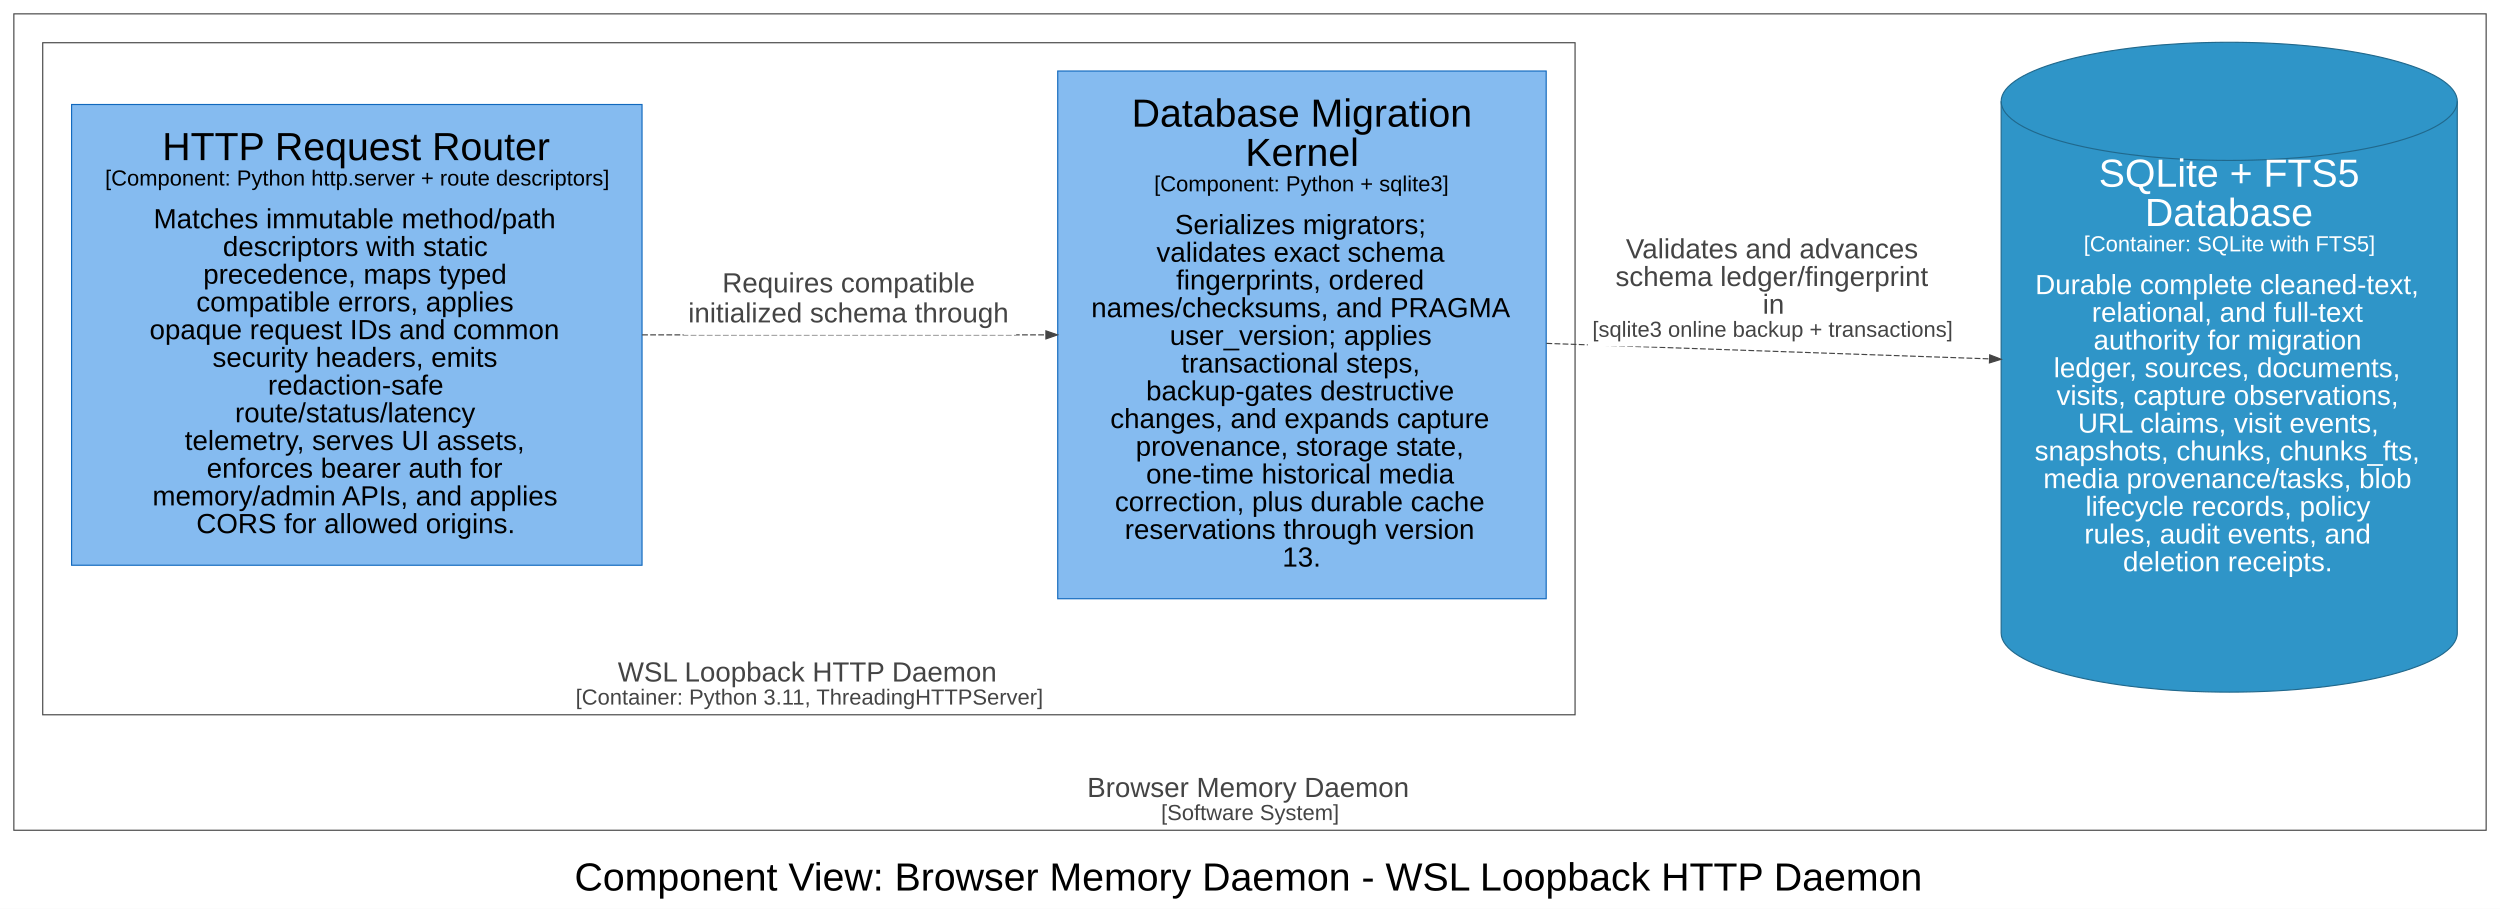
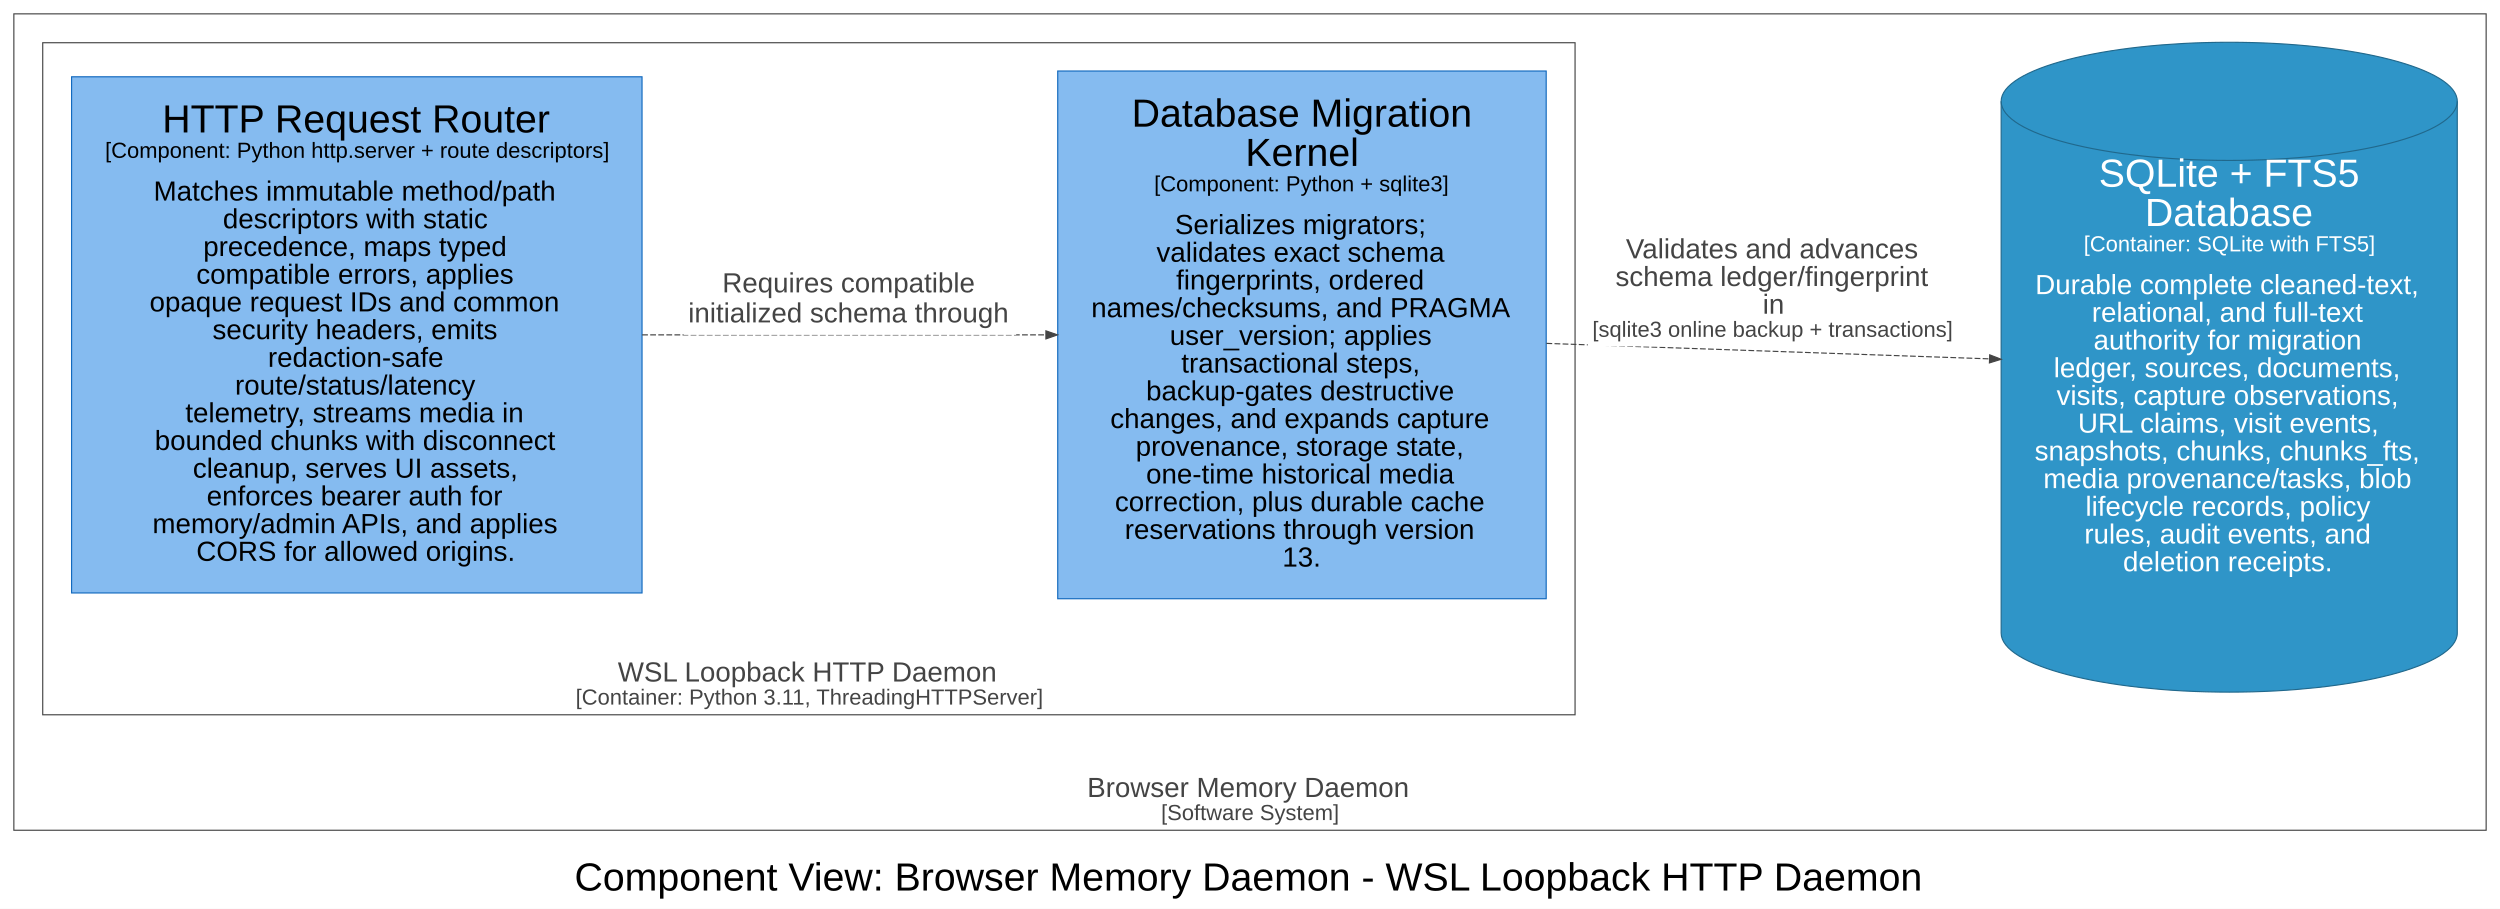
<svg xmlns="http://www.w3.org/2000/svg" width="2165pt" height="787pt" viewBox="0.00 0.00 2165.00 787.00">
  <g id="graph0" class="graph" transform="scale(1 1) rotate(0) translate(4 783)">
    <polygon fill="white" stroke="transparent" points="-4,4 -4,-783 2161,-783 2161,4 -4,4" />
    <text text-anchor="start" x="493.5" y="-11.8" font-family="Arial" font-size="34.00">Component View: Browser Memory Daemon - WSL Loopback HTTP Daemon</text>
    <g id="clust1" class="cluster">
      <polygon fill="none" stroke="#444444" points="8,-64 8,-771 2149,-771 2149,-64 8,-64" />
      <text text-anchor="start" x="937.5" y="-92.8" font-family="Arial" font-size="24.00" fill="#444444">Browser Memory Daemon</text>
      <text text-anchor="start" x="1001.5" y="-72.8" font-family="Arial" font-size="19.00" fill="#444444">[Software System]</text>
    </g>
    <g id="clust2" class="cluster">
      <polygon fill="none" stroke="#444444" points="33,-164 33,-746 1360,-746 1360,-164 33,-164" />
      <text text-anchor="start" x="531" y="-192.8" font-family="Arial" font-size="24.00" fill="#444444">WSL Loopback HTTP Daemon</text>
      <text text-anchor="start" x="494.5" y="-172.8" font-family="Arial" font-size="19.00" fill="#444444">[Container: Python 3.11, ThreadingHTTPServer]</text>
    </g>
    <g id="23" class="node">
-       <polygon fill="#85bbf0" stroke="#1168bd" points="552,-692.5 58,-692.5 58,-293.5 552,-293.5 552,-692.5" />
-       <text text-anchor="start" x="136.5" y="-644.3" font-family="Arial" font-size="34.00" fill="#000000">HTTP Request Router</text>
-       <text text-anchor="start" x="87" y="-622.3" font-family="Arial" font-size="19.00" fill="#000000">[Component: Python http.server + route descriptors]</text>
-       <text text-anchor="start" x="129" y="-585.3" font-family="Arial" font-size="24.00" fill="#000000">Matches immutable method/path</text>
-       <text text-anchor="start" x="189" y="-561.3" font-family="Arial" font-size="24.00" fill="#000000">descriptors with static</text>
-       <text text-anchor="start" x="172" y="-537.3" font-family="Arial" font-size="24.00" fill="#000000">precedence, maps typed</text>
-       <text text-anchor="start" x="166" y="-513.3" font-family="Arial" font-size="24.00" fill="#000000">compatible errors, applies</text>
-       <text text-anchor="start" x="125.5" y="-489.3" font-family="Arial" font-size="24.00" fill="#000000">opaque request IDs and common</text>
-       <text text-anchor="start" x="180" y="-465.3" font-family="Arial" font-size="24.00" fill="#000000">security headers, emits</text>
-       <text text-anchor="start" x="228" y="-441.3" font-family="Arial" font-size="24.00" fill="#000000">redaction-safe</text>
-       <text text-anchor="start" x="199.5" y="-417.3" font-family="Arial" font-size="24.00" fill="#000000">route/status/latency</text>
-       <text text-anchor="start" x="156" y="-393.3" font-family="Arial" font-size="24.00" fill="#000000">telemetry, serves UI assets,</text>
-       <text text-anchor="start" x="175" y="-369.3" font-family="Arial" font-size="24.00" fill="#000000">enforces bearer auth for</text>
-       <text text-anchor="start" x="128" y="-345.3" font-family="Arial" font-size="24.00" fill="#000000">memory/admin APIs, and applies</text>
-       <text text-anchor="start" x="166" y="-321.3" font-family="Arial" font-size="24.00" fill="#000000">CORS for allowed origins.</text>
+       <polygon fill="#85bbf0" stroke="#1168bd" points="552,-716.5 58,-716.5 58,-269.5 552,-269.5 552,-716.5" />
+       <text text-anchor="start" x="136.5" y="-668.3" font-family="Arial" font-size="34.00" fill="#000000">HTTP Request Router</text>
+       <text text-anchor="start" x="87" y="-646.3" font-family="Arial" font-size="19.00" fill="#000000">[Component: Python http.server + route descriptors]</text>
+       <text text-anchor="start" x="129" y="-609.3" font-family="Arial" font-size="24.00" fill="#000000">Matches immutable method/path</text>
+       <text text-anchor="start" x="189" y="-585.3" font-family="Arial" font-size="24.00" fill="#000000">descriptors with static</text>
+       <text text-anchor="start" x="172" y="-561.3" font-family="Arial" font-size="24.00" fill="#000000">precedence, maps typed</text>
+       <text text-anchor="start" x="166" y="-537.3" font-family="Arial" font-size="24.00" fill="#000000">compatible errors, applies</text>
+       <text text-anchor="start" x="125.5" y="-513.3" font-family="Arial" font-size="24.00" fill="#000000">opaque request IDs and common</text>
+       <text text-anchor="start" x="180" y="-489.3" font-family="Arial" font-size="24.00" fill="#000000">security headers, emits</text>
+       <text text-anchor="start" x="228" y="-465.3" font-family="Arial" font-size="24.00" fill="#000000">redaction-safe</text>
+       <text text-anchor="start" x="199.5" y="-441.3" font-family="Arial" font-size="24.00" fill="#000000">route/status/latency</text>
+       <text text-anchor="start" x="156.5" y="-417.3" font-family="Arial" font-size="24.00" fill="#000000">telemetry, streams media in</text>
+       <text text-anchor="start" x="130" y="-393.3" font-family="Arial" font-size="24.00" fill="#000000">bounded chunks with disconnect</text>
+       <text text-anchor="start" x="163" y="-369.3" font-family="Arial" font-size="24.00" fill="#000000">cleanup, serves UI assets,</text>
+       <text text-anchor="start" x="175" y="-345.3" font-family="Arial" font-size="24.00" fill="#000000">enforces bearer auth for</text>
+       <text text-anchor="start" x="128" y="-321.3" font-family="Arial" font-size="24.00" fill="#000000">memory/admin APIs, and applies</text>
+       <text text-anchor="start" x="166" y="-297.3" font-family="Arial" font-size="24.00" fill="#000000">CORS for allowed origins.</text>
    </g>
    <g id="24" class="node">
      <polygon fill="#85bbf0" stroke="#1168bd" points="1335,-721.5 912,-721.5 912,-264.5 1335,-264.5 1335,-721.5" />
      <text text-anchor="start" x="976" y="-673.3" font-family="Arial" font-size="34.00" fill="#000000">Database Migration</text>
      <text text-anchor="start" x="1074.5" y="-639.3" font-family="Arial" font-size="34.00" fill="#000000">Kernel</text>
      <text text-anchor="start" x="995.5" y="-617.3" font-family="Arial" font-size="19.00" fill="#000000">[Component: Python + sqlite3]</text>
      <text text-anchor="start" x="1013.5" y="-580.3" font-family="Arial" font-size="24.00" fill="#000000">Serializes migrators;</text>
      <text text-anchor="start" x="997.5" y="-556.3" font-family="Arial" font-size="24.00" fill="#000000">validates exact schema</text>
      <text text-anchor="start" x="1014.5" y="-532.3" font-family="Arial" font-size="24.00" fill="#000000">fingerprints, ordered</text>
      <text text-anchor="start" x="941" y="-508.3" font-family="Arial" font-size="24.00" fill="#000000">names/checksums, and PRAGMA</text>
      <text text-anchor="start" x="1009" y="-484.3" font-family="Arial" font-size="24.00" fill="#000000">user_version; applies</text>
      <text text-anchor="start" x="1019" y="-460.3" font-family="Arial" font-size="24.00" fill="#000000">transactional steps,</text>
      <text text-anchor="start" x="988.5" y="-436.3" font-family="Arial" font-size="24.00" fill="#000000">backup-gates destructive</text>
      <text text-anchor="start" x="957.5" y="-412.3" font-family="Arial" font-size="24.00" fill="#000000">changes, and expands capture</text>
      <text text-anchor="start" x="979.5" y="-388.3" font-family="Arial" font-size="24.00" fill="#000000">provenance, storage state,</text>
      <text text-anchor="start" x="988.5" y="-364.3" font-family="Arial" font-size="24.00" fill="#000000">one-time historical media</text>
      <text text-anchor="start" x="961.5" y="-340.3" font-family="Arial" font-size="24.00" fill="#000000">correction, plus durable cache</text>
      <text text-anchor="start" x="970" y="-316.3" font-family="Arial" font-size="24.00" fill="#000000">reservations through version</text>
      <text text-anchor="start" x="1106.5" y="-292.3" font-family="Arial" font-size="24.00" fill="#000000">13.</text>
    </g>
    <g id="114" class="edge">
      <path fill="none" stroke="#444444" stroke-dasharray="5,2" d="M552.08,-493C663.3,-493 793.69,-493 901.71,-493" />
      <polygon fill="#444444" stroke="#444444" points="901.76,-496.5 911.76,-493 901.76,-489.5 901.76,-496.5" />
      <polygon fill="white" stroke="transparent" points="588,-493 588,-553 876,-553 876,-493 588,-493" />
      <text text-anchor="start" x="621.5" y="-529.8" font-family="Arial" font-size="24.00" fill="#444444">Requires compatible</text>
      <text text-anchor="start" x="592" y="-503.8" font-family="Arial" font-size="24.00" fill="#444444">initialized schema through</text>
    </g>
    <g id="47" class="node">
      <path fill="#2f95c8" stroke="#20688c" d="M2124,-695.22C2124,-723.44 2035.48,-746.38 1926.5,-746.38 1817.52,-746.38 1729,-723.44 1729,-695.22 1729,-695.22 1729,-234.78 1729,-234.78 1729,-206.56 1817.52,-183.62 1926.5,-183.62 2035.48,-183.62 2124,-206.56 2124,-234.78 2124,-234.78 2124,-695.22 2124,-695.22" />
      <path fill="none" stroke="#20688c" d="M2124,-695.22C2124,-666.99 2035.48,-644.06 1926.5,-644.06 1817.52,-644.06 1729,-666.99 1729,-695.22" />
      <text text-anchor="start" x="1813.5" y="-621.3" font-family="Arial" font-size="34.00" fill="#ffffff">SQLite + FTS5</text>
      <text text-anchor="start" x="1853.5" y="-587.3" font-family="Arial" font-size="34.00" fill="#ffffff">Database</text>
      <text text-anchor="start" x="1800.5" y="-565.3" font-family="Arial" font-size="19.00" fill="#ffffff">[Container: SQLite with FTS5]</text>
      <text text-anchor="start" x="1758.5" y="-528.3" font-family="Arial" font-size="24.00" fill="#ffffff">Durable complete cleaned-text,</text>
      <text text-anchor="start" x="1807.5" y="-504.3" font-family="Arial" font-size="24.00" fill="#ffffff">relational, and full-text</text>
      <text text-anchor="start" x="1809" y="-480.3" font-family="Arial" font-size="24.00" fill="#ffffff">authority for migration</text>
      <text text-anchor="start" x="1774.5" y="-456.3" font-family="Arial" font-size="24.00" fill="#ffffff">ledger, sources, documents,</text>
      <text text-anchor="start" x="1777" y="-432.3" font-family="Arial" font-size="24.00" fill="#ffffff">visits, capture observations,</text>
      <text text-anchor="start" x="1795.5" y="-408.3" font-family="Arial" font-size="24.00" fill="#ffffff">URL claims, visit events,</text>
      <text text-anchor="start" x="1758" y="-384.3" font-family="Arial" font-size="24.00" fill="#ffffff">snapshots, chunks, chunks_fts,</text>
      <text text-anchor="start" x="1765.5" y="-360.3" font-family="Arial" font-size="24.00" fill="#ffffff">media provenance/tasks, blob</text>
      <text text-anchor="start" x="1802" y="-336.3" font-family="Arial" font-size="24.00" fill="#ffffff">lifecycle records, policy</text>
      <text text-anchor="start" x="1801" y="-312.3" font-family="Arial" font-size="24.00" fill="#ffffff">rules, audit events, and</text>
      <text text-anchor="start" x="1834.5" y="-288.3" font-family="Arial" font-size="24.00" fill="#ffffff">deletion receipts.</text>
    </g>
    <g id="163" class="edge">
      <path fill="none" stroke="#444444" stroke-dasharray="5,2" d="M1335.22,-485.63C1453.67,-481.49 1600.93,-476.35 1718.73,-472.23" />
      <polygon fill="#444444" stroke="#444444" points="1719.09,-475.72 1728.96,-471.87 1718.84,-468.72 1719.09,-475.72" />
      <polygon fill="white" stroke="transparent" points="1371,-483 1371,-582 1693,-582 1693,-483 1371,-483" />
      <text text-anchor="start" x="1404" y="-559.3" font-family="Arial" font-size="24.00" fill="#444444">Validates and advances</text>
      <text text-anchor="start" x="1395" y="-535.3" font-family="Arial" font-size="24.00" fill="#444444">schema ledger/fingerprint</text>
      <text text-anchor="start" x="1522.5" y="-511.3" font-family="Arial" font-size="24.00" fill="#444444">in</text>
      <text text-anchor="start" x="1375" y="-491.3" font-family="Arial" font-size="19.00" fill="#444444">[sqlite3 online backup + transactions]</text>
    </g>
  </g>
</svg>
